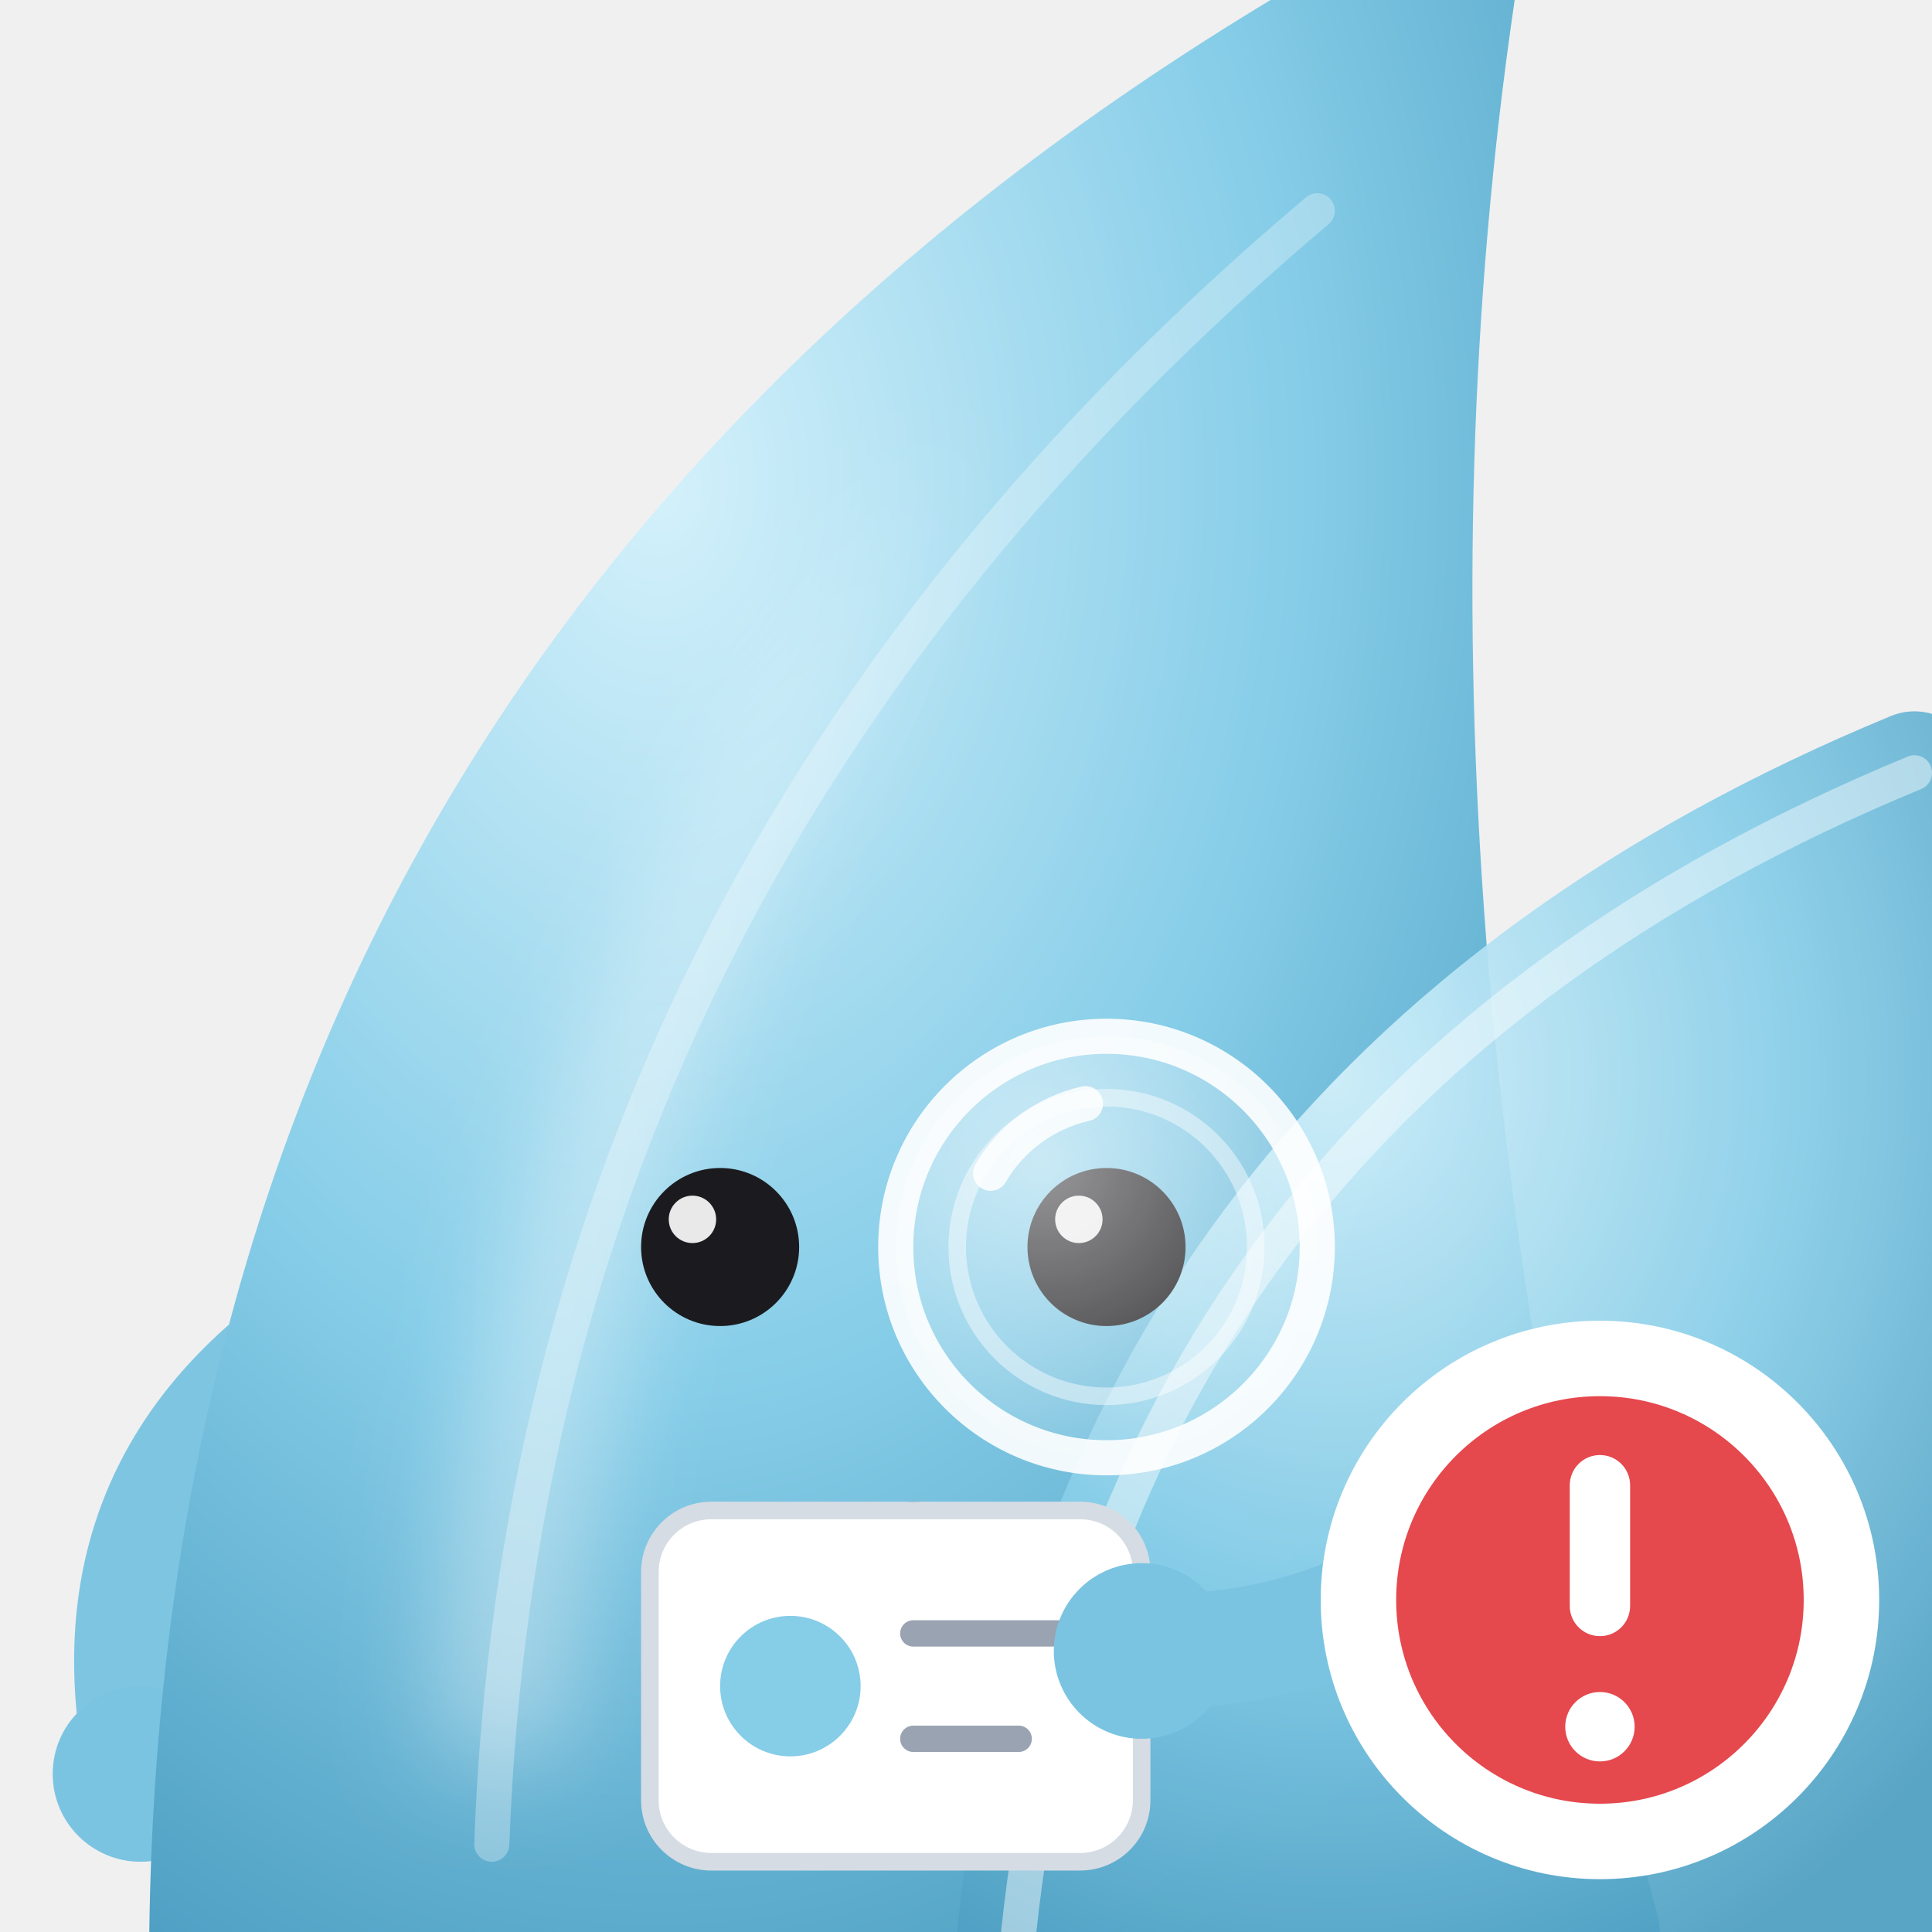
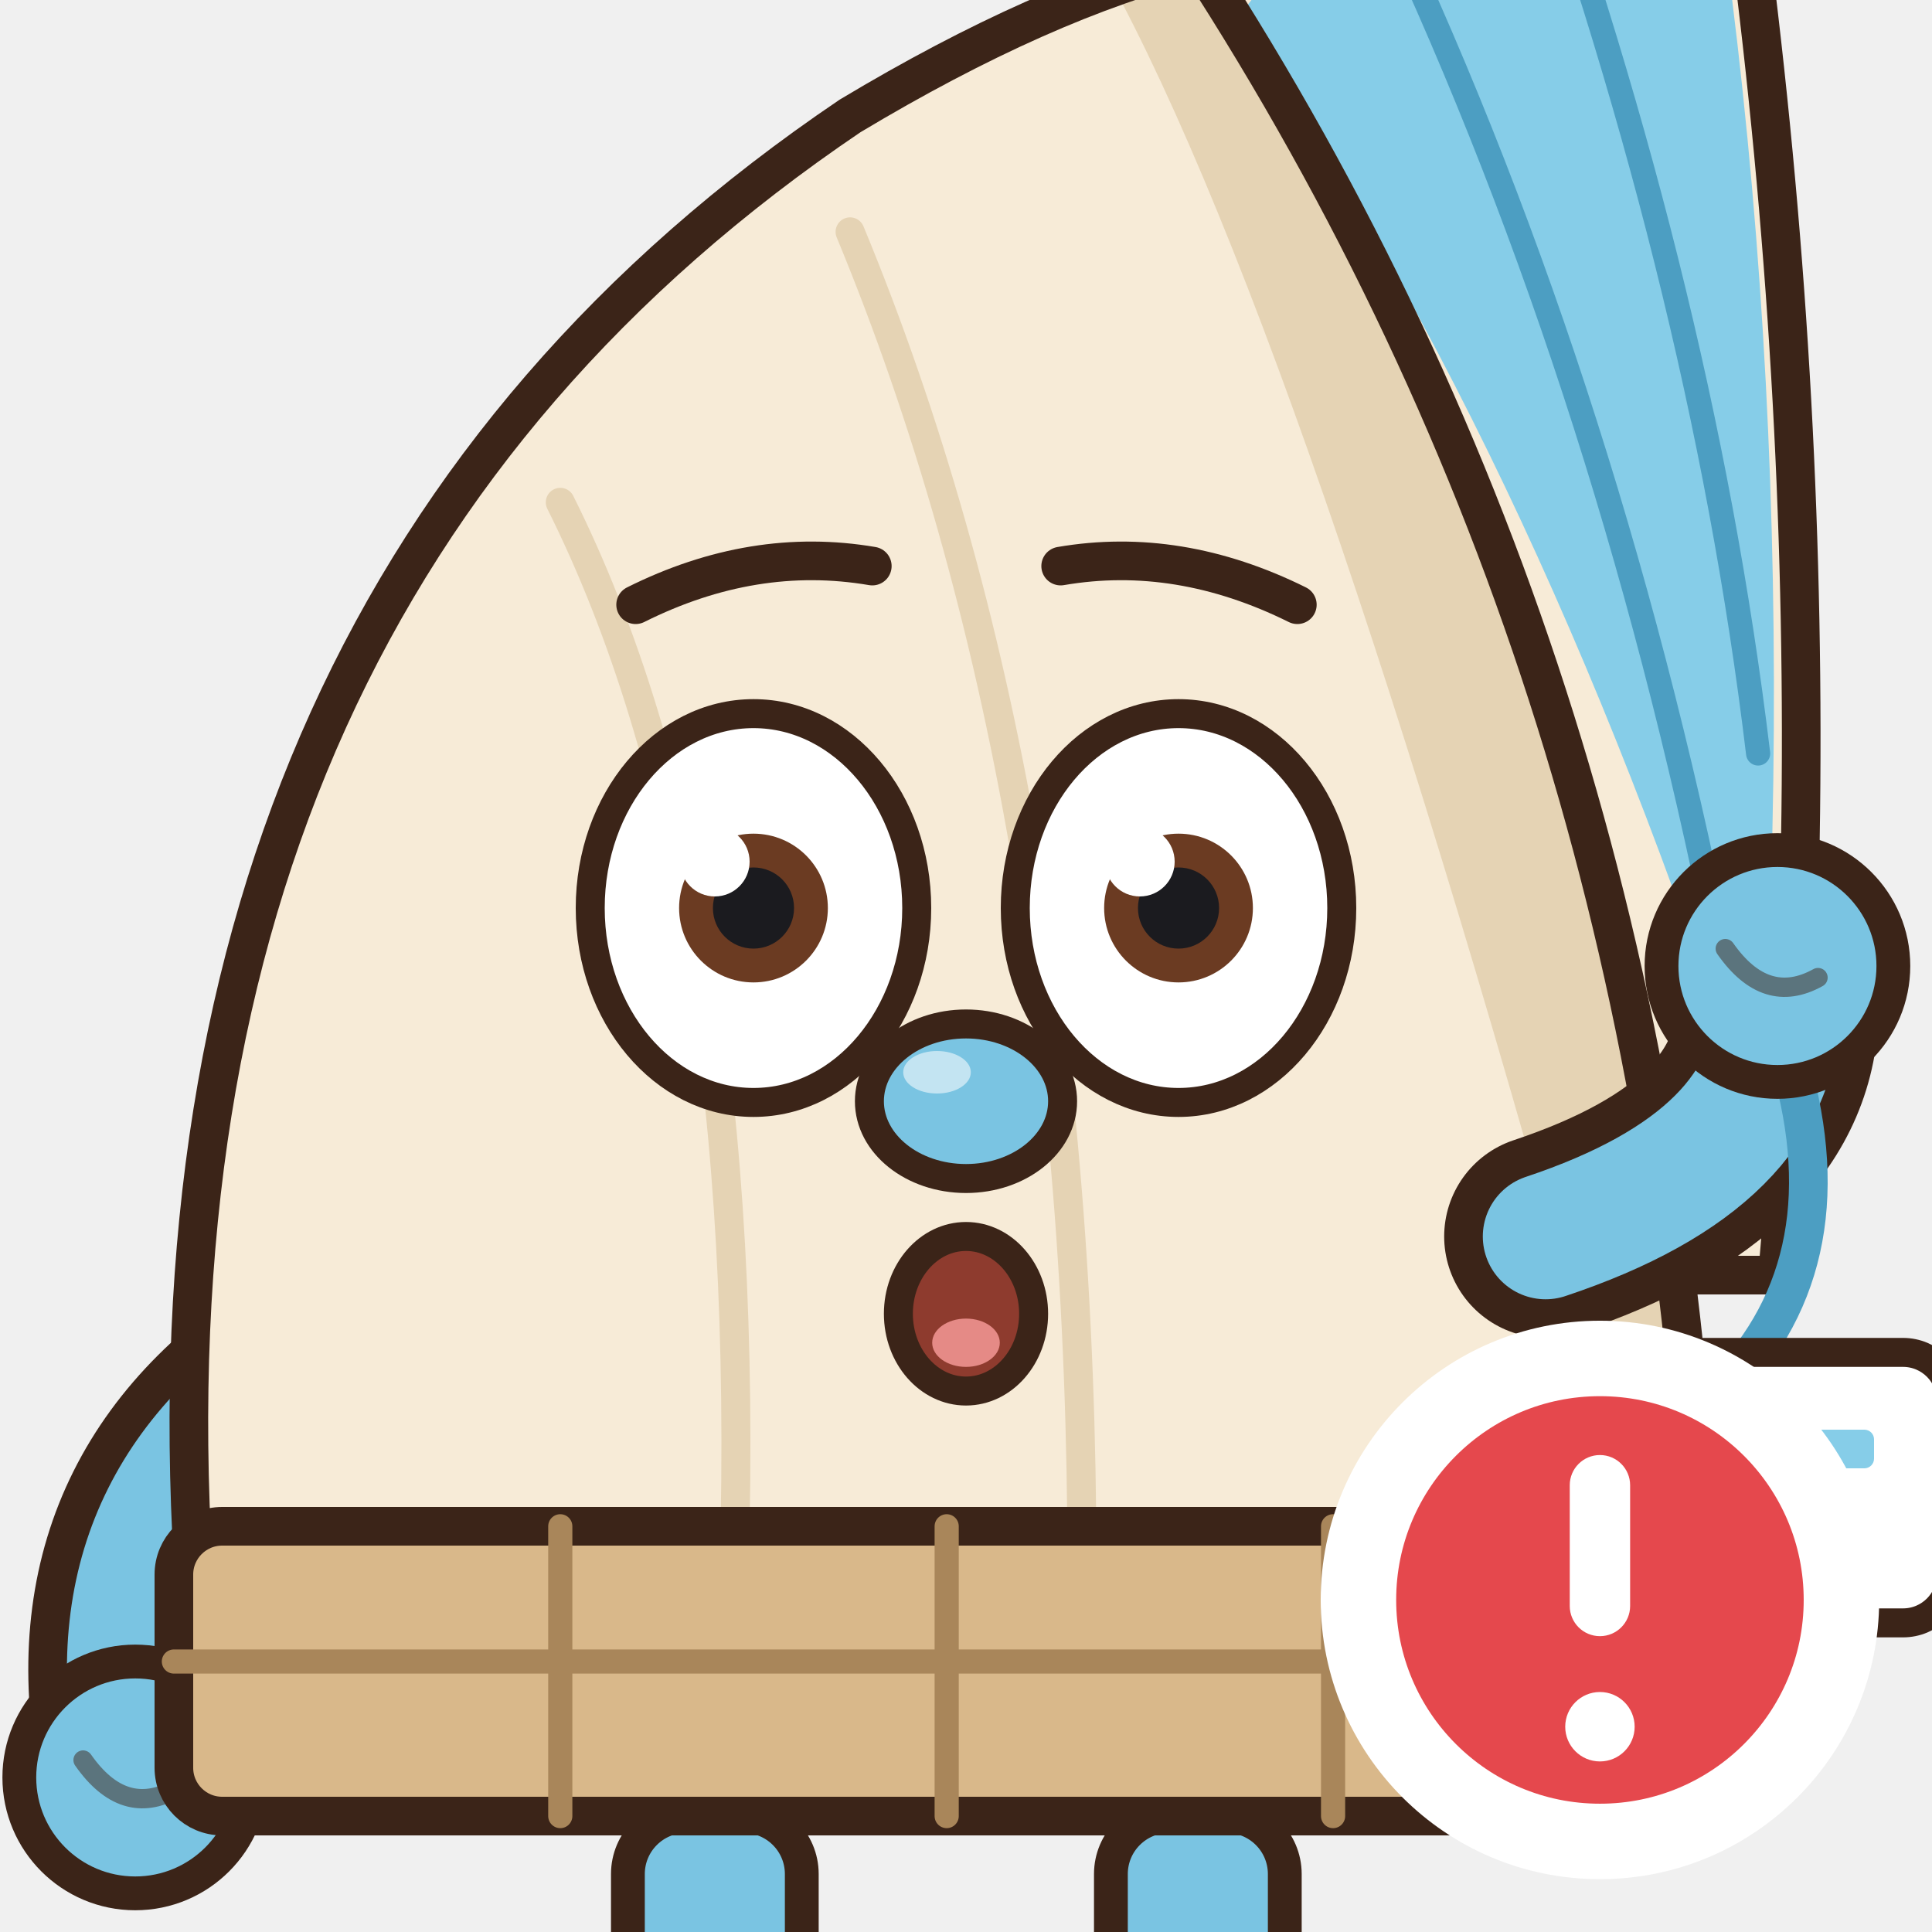
<svg xmlns="http://www.w3.org/2000/svg" viewBox="0 0 64 64" width="48" height="48" role="img" aria-label="Sydney, People, escalated">
  <defs>
-     <radialGradient id="sm-sydney-b" cx="32%" cy="26%" r="85%">
-       <stop offset="0" stop-color="#D4F1FB" />
-       <stop offset=".55" stop-color="#86CDE8" />
-       <stop offset="1" stop-color="#4C9EC2" />
-     </radialGradient>
-     <radialGradient id="sm-sydney-l" cx="35%" cy="30%" r="75%">
-       <stop offset="0" stop-color="#fff" stop-opacity=".55" />
-       <stop offset="1" stop-color="#fff" stop-opacity=".08" />
-     </radialGradient>
-     <filter id="sm-sydney-f" x="-20%" y="-20%" width="140%" height="140%">
+     <filter id="sm-sydney-s" x="-50%" y="-50%" width="200%" height="200%">
      <feGaussianBlur stdDeviation="6" />
    </filter>
-     <filter id="sm-sydney-s" x="-50%" y="-50%" width="200%" height="200%">
-       <feGaussianBlur stdDeviation="8" />
-     </filter>
  </defs>
-   <g transform="scale(0.29091) translate(-40 -80)">
-     <path d="M128 296 L125 344" fill="none" stroke="#7AC4E2" stroke-width="13" stroke-linecap="round" stroke-linejoin="round" opacity=".96" />
-     <path d="M184 296 L187 344" fill="none" stroke="#7AC4E2" stroke-width="13" stroke-linecap="round" stroke-linejoin="round" opacity=".96" />
-     <ellipse cx="121" cy="347" rx="17" ry="9" fill="#7AC4E2" />
-     <ellipse cx="191" cy="347" rx="17" ry="9" fill="#7AC4E2" />
-     <path d="M78 230 Q50 248 56 280" fill="none" stroke="#7AC4E2" stroke-width="13" stroke-linecap="round" stroke-linejoin="round" opacity=".96" />
-     <circle cx="56" cy="282" r="10" fill="#7AC4E2" />
-     <path d="M64 300 Q66 150 206 76 Q190 180 222 300 Z" fill="url(#sm-sydney-b)" stroke="url(#sm-sydney-b)" stroke-width="14" stroke-linejoin="round" />
-     <path d="M156 300 Q166 206 258 168 Q246 236 268 300 Z" fill="url(#sm-sydney-b)" stroke="url(#sm-sydney-b)" stroke-width="14" stroke-linejoin="round" opacity=".92" />
-     <path d="M156 300 Q166 206 258 168" fill="none" stroke="#fff" stroke-opacity=".45" stroke-width="4" stroke-linecap="round" />
-     <path d="M96 290 Q100 180 190 104" fill="none" stroke="#fff" stroke-opacity=".3" stroke-width="4" stroke-linecap="round" stroke-linejoin="round" />
-     <path d="M90 280 Q92 200 150 130 Q110 200 104 280 Z" fill="#fff" opacity=".42" filter="url(#sm-sydney-f)" />
+   <g transform="scale(0.32) translate(-52 -108)">
+     <rect x="117" y="296" width="18" height="34" rx="6" fill="#7AC4E2" stroke="#3B2418" stroke-width="3.5" />
+     <rect x="167" y="296" width="18" height="34" rx="6" fill="#7AC4E2" stroke="#3B2418" stroke-width="3.5" />
+     <path d="M140 322 L114 322 L112 334 Q92 336 90 348 L90 352 L144 352 L144 338 Q144 328 140 322 Z" fill="#8A4E2B" stroke="#3B2418" stroke-width="3.5" stroke-linejoin="round" />
+     <path d="M144 348 L90 348 L90 355 L144 355 Z" fill="#5E3219" stroke="#3B2418" stroke-width="3" stroke-linejoin="round" />
+     <path d="M134 328 L120 334 M120 328 L134 334" fill="none" stroke="#E2B07A" stroke-width="2.5" stroke-linecap="round" stroke-linejoin="round" />
+     <path d="M162 322 L188 322 L190 334 Q210 336 212 348 L212 352 L158 352 L158 338 Q158 328 162 322 Z" fill="#8A4E2B" stroke="#3B2418" stroke-width="3.5" stroke-linejoin="round" />
+     <path d="M158 348 L212 348 L212 355 L158 355 Z" fill="#5E3219" stroke="#3B2418" stroke-width="3" stroke-linejoin="round" />
+     <path d="M168 328 L182 334 M182 328 L168 334" fill="none" stroke="#E2B07A" stroke-width="2.5" stroke-linecap="round" stroke-linejoin="round" />
+     <path d="M86 248 Q62 262 66 288" fill="none" stroke="#3B2418" stroke-width="21" stroke-linecap="round" stroke-linejoin="round" />
+     <path d="M86 248 Q62 262 66 288" fill="none" stroke="#7AC4E2" stroke-width="13" stroke-linecap="round" stroke-linejoin="round" />
+     <circle cx="66" cy="292" r="12" fill="#7AC4E2" stroke="#3B2418" stroke-width="3.5" />
+     <path d="M60.6 290.2 Q64.8 296.2 70.2 293.2" fill="none" stroke="#3B2418" stroke-width="2" stroke-linecap="round" opacity=".5" />
+     <path d="M140 160 Q162 92 226 58 Q244 150 236 240 L176 240 Z" fill="#F7EBD7" stroke="#3B2418" stroke-width="4" stroke-linejoin="round" stroke-linecap="round" />
+     <path d="M180 110 Q200 84 224 64 Q240 140 234 226 Q212 156 180 110 Z" fill="#86CDE8" />
+     <path d="M194 96 Q218 146 230 206 M208 82 Q228 136 234 186" fill="none" stroke="#4C9EC2" stroke-width="2.5" stroke-linecap="round" stroke-linejoin="round" />
+     <clipPath id="sm-sydney-c">
+       <path d="M72 270 Q66 170 140 120 Q160 108 176 104 Q224 178 228 270 Z" />
+     </clipPath>
+     <path d="M72 270 Q66 170 140 120 Q160 108 176 104 Q224 178 228 270 Z" fill="#F7EBD7" />
+     <g clip-path="url(#sm-sydney-c)">
+       <path d="M168 108 Q190 150 222 270 L240 270 L240 100 Z" fill="#E5D3B4" />
+       <path d="M110 160 Q130 200 128 270 M140 132 Q164 190 164 270" fill="none" stroke="#E5D3B4" stroke-width="3" stroke-linecap="round" stroke-linejoin="round" />
+     </g>
+     <path d="M72 270 Q66 170 140 120 Q160 108 176 104 Q224 178 228 270 Z" fill="none" stroke="#3B2418" stroke-width="4" stroke-linecap="round" stroke-linejoin="round" />
+     <rect x="70" y="266" width="160" height="30" rx="5" fill="#D9B88A" stroke="#3B2418" stroke-width="4" />
+     <path d="M70 280 L230 280 M110 266 L110 296 M150 266 L150 296 M190 266 L190 296" fill="none" stroke="#A9865A" stroke-width="2.5" stroke-linecap="round" stroke-linejoin="round" />
+     <ellipse cx="152" cy="222" rx="10" ry="8" fill="#7AC4E2" stroke="#3B2418" stroke-width="3" />
+     <ellipse cx="149" cy="219" rx="3.5" ry="2.2" fill="#fff" opacity=".55" />
    <g>
-       <circle cx="122" cy="222" r="9" fill="#1B1B1F" />
-       <circle cx="118.85" cy="218.85" r="2.7" fill="#fff" opacity=".9" />
-       <circle cx="166" cy="222" r="9" fill="#1B1B1F" />
-       <circle cx="162.85" cy="218.85" r="2.7" fill="#fff" opacity=".9" />
+       <ellipse cx="130" cy="202" rx="16.9" ry="20.125" fill="#fff" stroke="#3B2418" stroke-width="3" />
+       <circle cx="130" cy="202" r="7.7" fill="#6B3B22" />
+       <circle cx="130" cy="202" r="4.2" fill="#1B1B1F" />
+       <circle cx="126" cy="197.2" r="3.6" fill="#fff" />
+       <ellipse cx="174" cy="202" rx="16.9" ry="20.125" fill="#fff" stroke="#3B2418" stroke-width="3" />
+       <circle cx="174" cy="202" r="7.7" fill="#6B3B22" />
+       <circle cx="174" cy="202" r="4.2" fill="#1B1B1F" />
+       <circle cx="170" cy="197.2" r="3.6" fill="#fff" />
    </g>
-     <circle cx="166" cy="222" r="24" fill="url(#sm-sydney-l)" stroke="#fff" stroke-opacity=".9" stroke-width="4" />
-     <circle cx="166" cy="222" r="17" fill="none" stroke="#fff" stroke-opacity=".45" stroke-width="2" />
-     <path d="M152.8 213.6 A16.8 16.8 0 0 1 163.6 205.68" fill="none" stroke="#fff" stroke-width="4" stroke-linecap="round" opacity=".85" />
-     <ellipse cx="144" cy="258" rx="6" ry="7" fill="#1B1B1F" opacity=".75" />
-     <rect x="114" y="252" width="56" height="40" rx="7" fill="#fff" stroke="#D6DCE4" stroke-width="2" />
-     <circle cx="130" cy="272" r="8" fill="#86CDE8" />
-     <path d="M144 266 h18 M144 278 h12" stroke="#9AA3B1" stroke-width="3" stroke-linecap="round" />
-     <path d="M214 250 Q196 268 172 268" fill="none" stroke="#7AC4E2" stroke-width="13" stroke-linecap="round" stroke-linejoin="round" opacity=".96" />
-     <circle cx="170" cy="268" r="10" fill="#7AC4E2" />
+     <path d="M117.8 170.6 Q130 164.5 142.3 166.6 M186.3 170.6 Q174 164.5 161.8 166.6" fill="none" stroke="#3B2418" stroke-width="4" stroke-linecap="round" />
+     <ellipse cx="152" cy="244" rx="7" ry="8" fill="#8E3B2E" stroke="#3B2418" stroke-width="3" />
+     <ellipse cx="152" cy="247" rx="3.5" ry="2.5" fill="#E58A86" />
+     <path d="M212 236 Q236 228 236 212" fill="none" stroke="#3B2418" stroke-width="21" stroke-linecap="round" stroke-linejoin="round" />
+     <path d="M212 236 Q236 228 236 212" fill="none" stroke="#7AC4E2" stroke-width="13" stroke-linecap="round" stroke-linejoin="round" />
+     <path d="M236 214 Q244 236 232 250" fill="none" stroke="#4C9EC2" stroke-width="4" stroke-linecap="round" stroke-linejoin="round" />
+     <rect x="214" y="248" width="40" height="28" rx="5" fill="#fff" stroke="#3B2418" stroke-width="3" />
+     <rect x="222" y="256" width="24" height="4" rx="1" fill="#86CDE8" stroke="#3B2418" stroke-width="0" />
+     <rect x="222" y="264" width="16" height="3" rx="1" fill="#C9C9CF" stroke="#3B2418" stroke-width="0" />
+     <circle cx="236" cy="208" r="12" fill="#7AC4E2" stroke="#3B2418" stroke-width="3.5" />
+     <path d="M230.6 206.2 Q234.8 212.2 240.2 209.2" fill="none" stroke="#3B2418" stroke-width="2" stroke-linecap="round" opacity=".5" />
  </g>
  <circle cx="53" cy="53" r="8" fill="#e5484d" stroke="#fff" stroke-width="2.5" />
  <rect x="52" y="48.2" width="2" height="6" rx="1" fill="#fff" />
  <circle cx="53" cy="57.2" r="1.15" fill="#fff" />
</svg>
